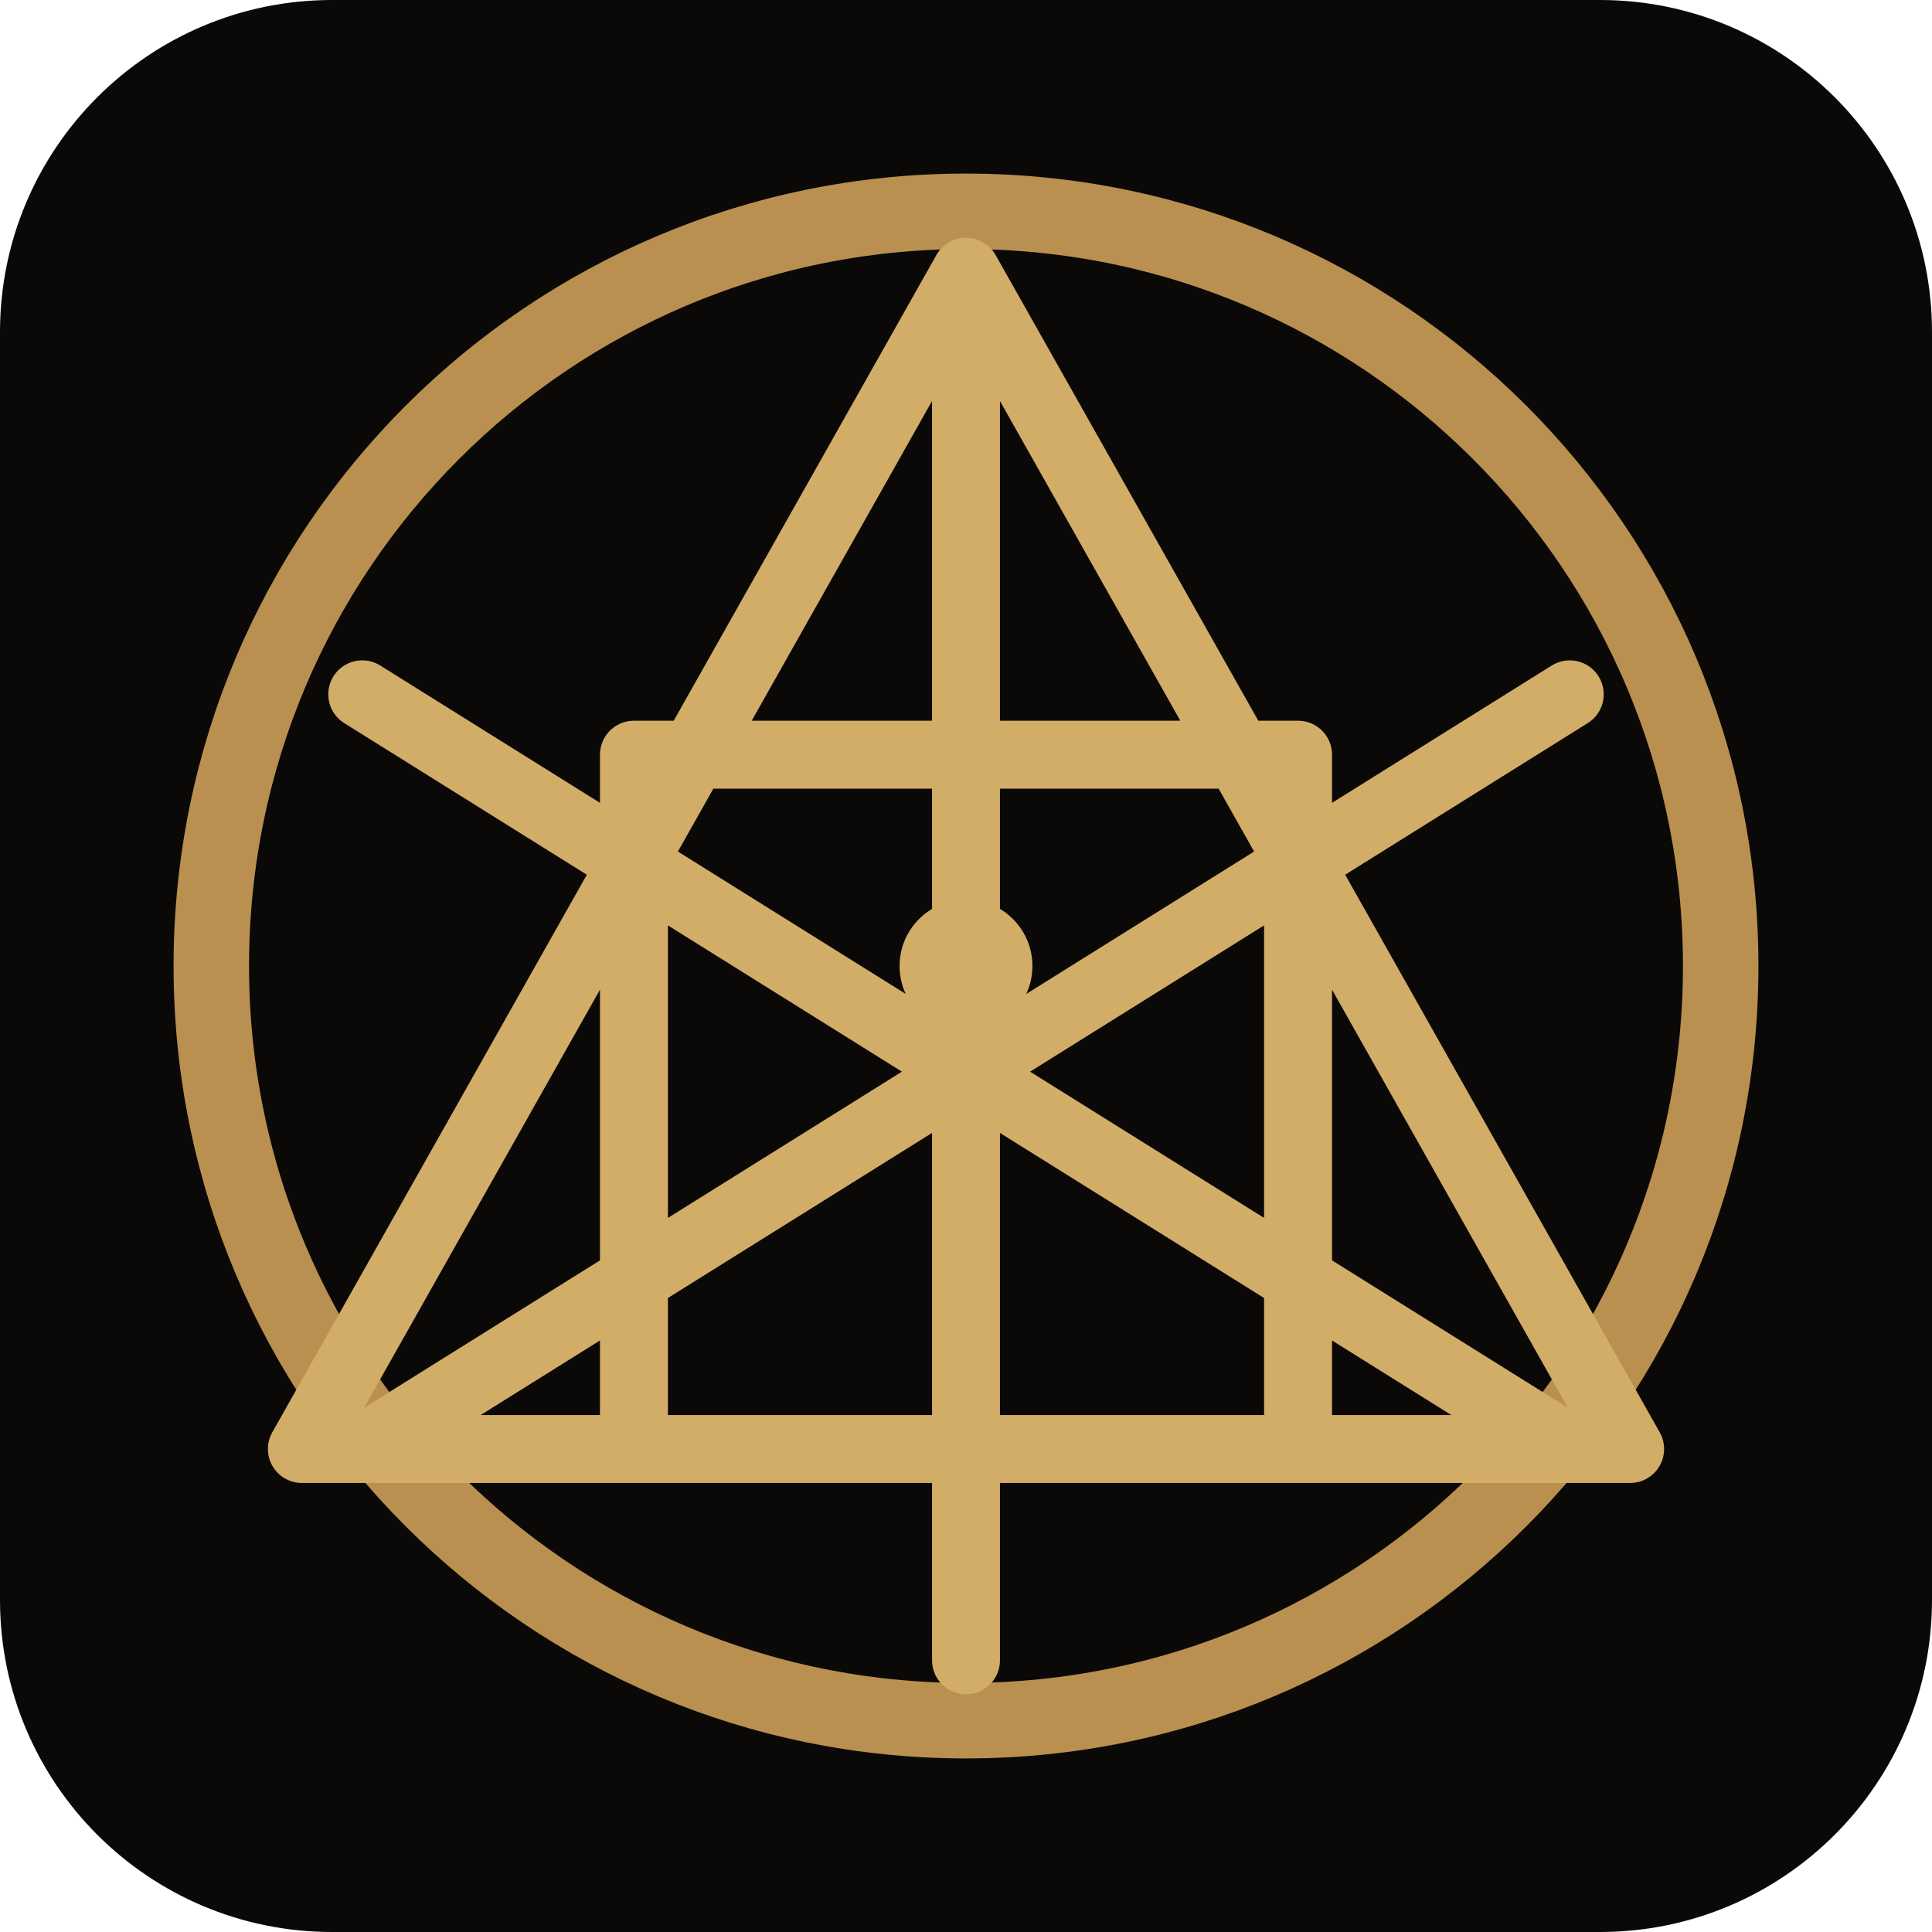
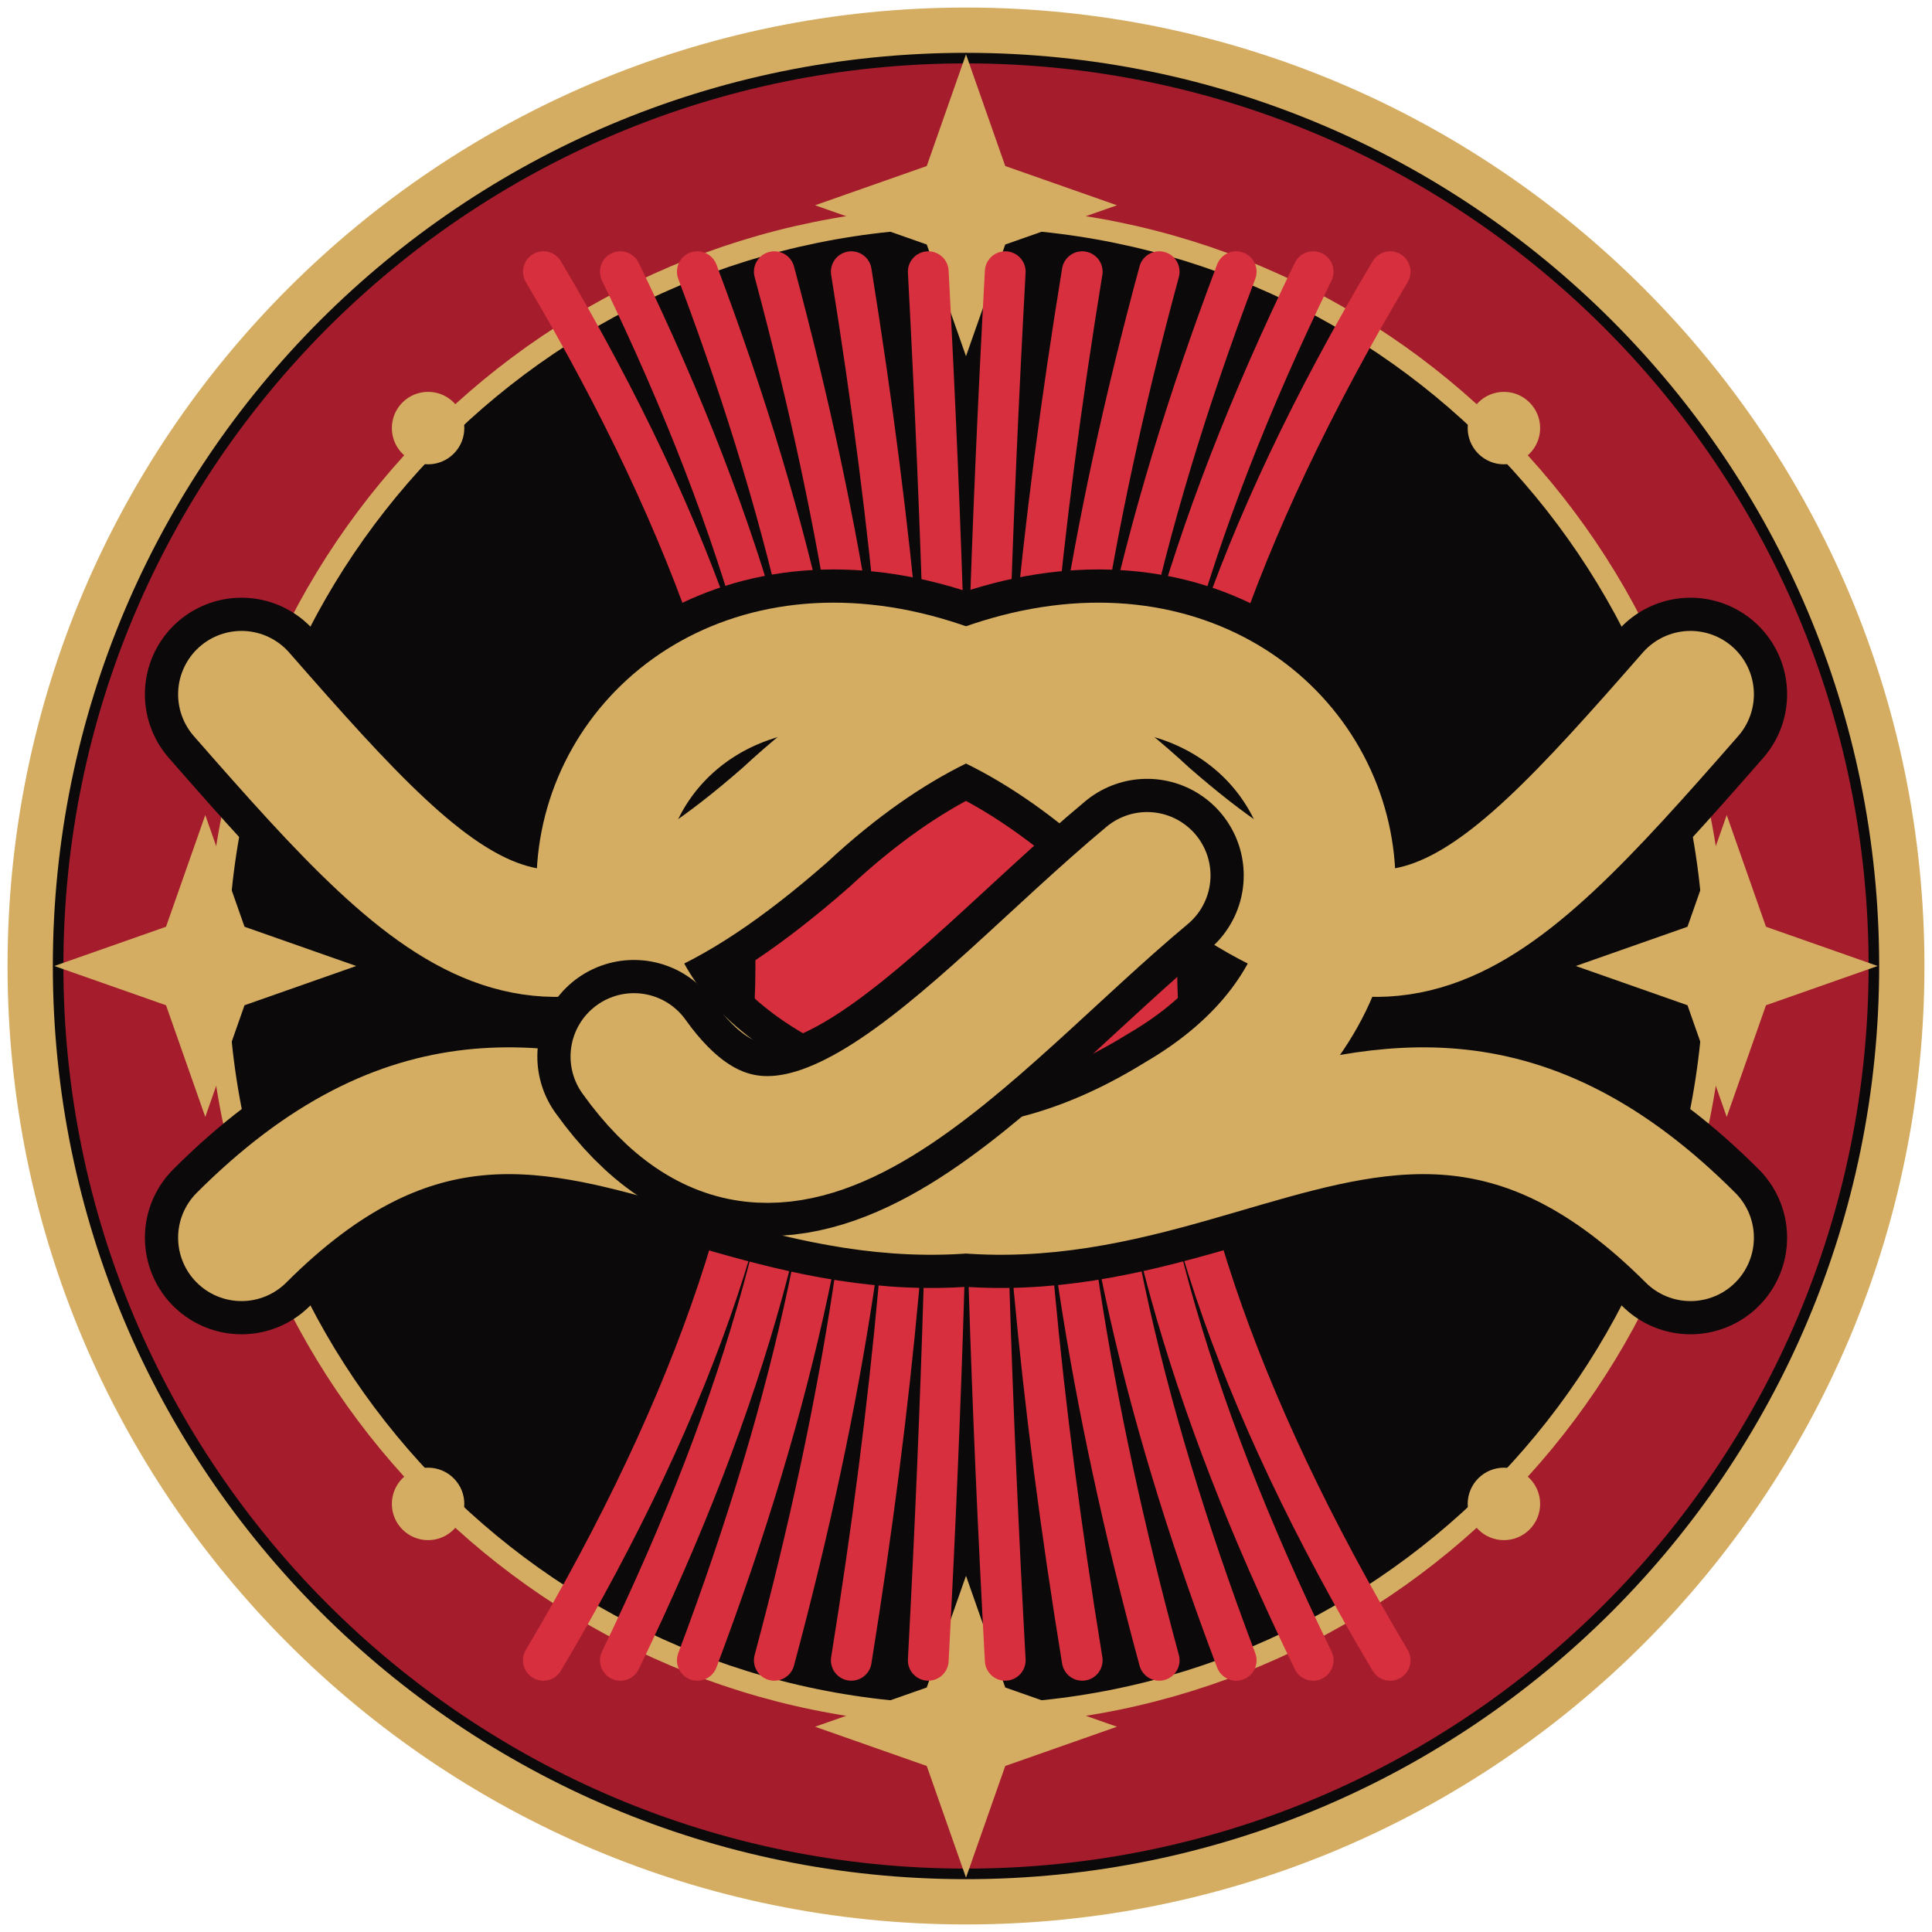
<svg xmlns="http://www.w3.org/2000/svg" viewBox="0 0 64 64">
-   <rect width="64" height="64" rx="11" fill="#0b0908" />
-   <circle cx="32" cy="32" r="25" fill="none" stroke="#b9904f" stroke-width="2.5" />
-   <path d="M32 9 54 48H10Z M32 55V9 M12 48 52 23 M52 48 12 23 M21 25h22v23H21Z" fill="none" stroke="#d2ad68" stroke-width="2.25" stroke-linecap="round" stroke-linejoin="round" />
-   <circle cx="32" cy="32" r="2.2" fill="#d2ad68" />
+   <circle cx="32" cy="32" r="31" fill="#0b090a" stroke="#d4ad62" stroke-width="1.5" />
+   <circle cx="32" cy="32" r="27.4" fill="none" stroke="#a51d2d" stroke-width="5" />
+   <circle cx="32" cy="32" r="24.8" fill="none" stroke="#d4ad62" stroke-width=".7" />
+   <g fill="#d4ad62">
+     <path transform="rotate(0 32 32)" d="M32 1.8 33.3 5.5 37 6.8 33.3 8.1 32 11.8 30.7 8.1 27 6.8 30.7 5.5Z" />
+     <path transform="rotate(90 32 32)" d="M32 1.8 33.3 5.5 37 6.8 33.3 8.1 32 11.8 30.7 8.1 27 6.8 30.7 5.5Z" />
+     <path transform="rotate(180 32 32)" d="M32 1.8 33.3 5.5 37 6.8 33.3 8.1 32 11.8 30.7 8.1 27 6.8 30.7 5.5Z" />
+     <path transform="rotate(270 32 32)" d="M32 1.8 33.3 5.5 37 6.8 33.3 8.1 32 11.8 30.7 8.1 27 6.8 30.7 5.5Z" />
+     <circle transform="rotate(45 32 32)" cx="32" cy="6.8" r="1.2" />
+     <circle transform="rotate(135 32 32)" cx="32" cy="6.8" r="1.2" />
+     <circle transform="rotate(225 32 32)" cx="32" cy="6.8" r="1.2" />
+     <circle transform="rotate(315 32 32)" cx="32" cy="6.8" r="1.2" />
+   </g>
+   <g fill="none" stroke="#d72f3d" stroke-width="1.35" stroke-linecap="round">
+     <path d="M18.00 9 Q25.70 22 25.70 32 Q25.70 42 18.00 55" />
+     <path d="M20.55 9 Q26.85 22 26.85 32 Q26.85 42 20.55 55" />
+     <path d="M23.10 9 Q28.00 22 28.00 32 Q28.00 42 23.10 55" />
+     <path d="M25.65 9 Q29.14 22 29.14 32 Q29.14 42 25.65 55" />
+     <path d="M28.20 9 Q30.29 22 30.29 32 Q30.29 42 28.20 55" />
+     <path d="M30.75 9 Q31.44 22 31.44 32 Q31.44 42 30.75 55" />
+     <path d="M33.30 9 Q32.59 22 32.59 32 Q32.59 42 33.30 55" />
+     <path d="M35.85 9 Q33.73 22 33.73 32 Q33.73 42 35.85 55" />
+     <path d="M38.40 9 Q34.88 22 34.88 32 Q34.88 42 38.40 55" />
+     <path d="M40.95 9 Q36.03 22 36.03 32 Q36.03 42 40.95 55" />
+     <path d="M43.50 9 Q37.17 22 37.17 32 Q37.17 42 43.50 55" />
+     <path d="M46.05 9 Q38.32 22 38.32 32 Q38.32 42 46.05 55" />
+   </g>
+   <g stroke="#0b090a" stroke-width="6.4" fill="none" stroke-linecap="round">
+     <path d="M8 23 C15 31 18 34 26 27 C40 14 51 30 39 37 C26 45 19 30 8 41" />
+     <path d="M56 23 C49 31 46 34 38 27 C24 14 13 30 25 37 C38 45 45 30 56 41" />
+   </g>
+   <g stroke="#d4ad62" stroke-width="4.2" fill="none" stroke-linecap="round">
+     <path d="M8 23 C15 31 18 34 26 27 C40 14 51 30 39 37 C26 45 19 30 8 41" />
+     <path d="M56 23 C49 31 46 34 38 27 C24 14 13 30 25 37 C38 45 45 30 56 41" />
+   </g>
+   <path d="M21 35 C26 42 32 34 38 29" stroke="#0b090a" stroke-width="6.4" fill="none" stroke-linecap="round" />
+   <path d="M21 35 C26 42 32 34 38 29" stroke="#d4ad62" stroke-width="4.2" fill="none" stroke-linecap="round" />
</svg>
